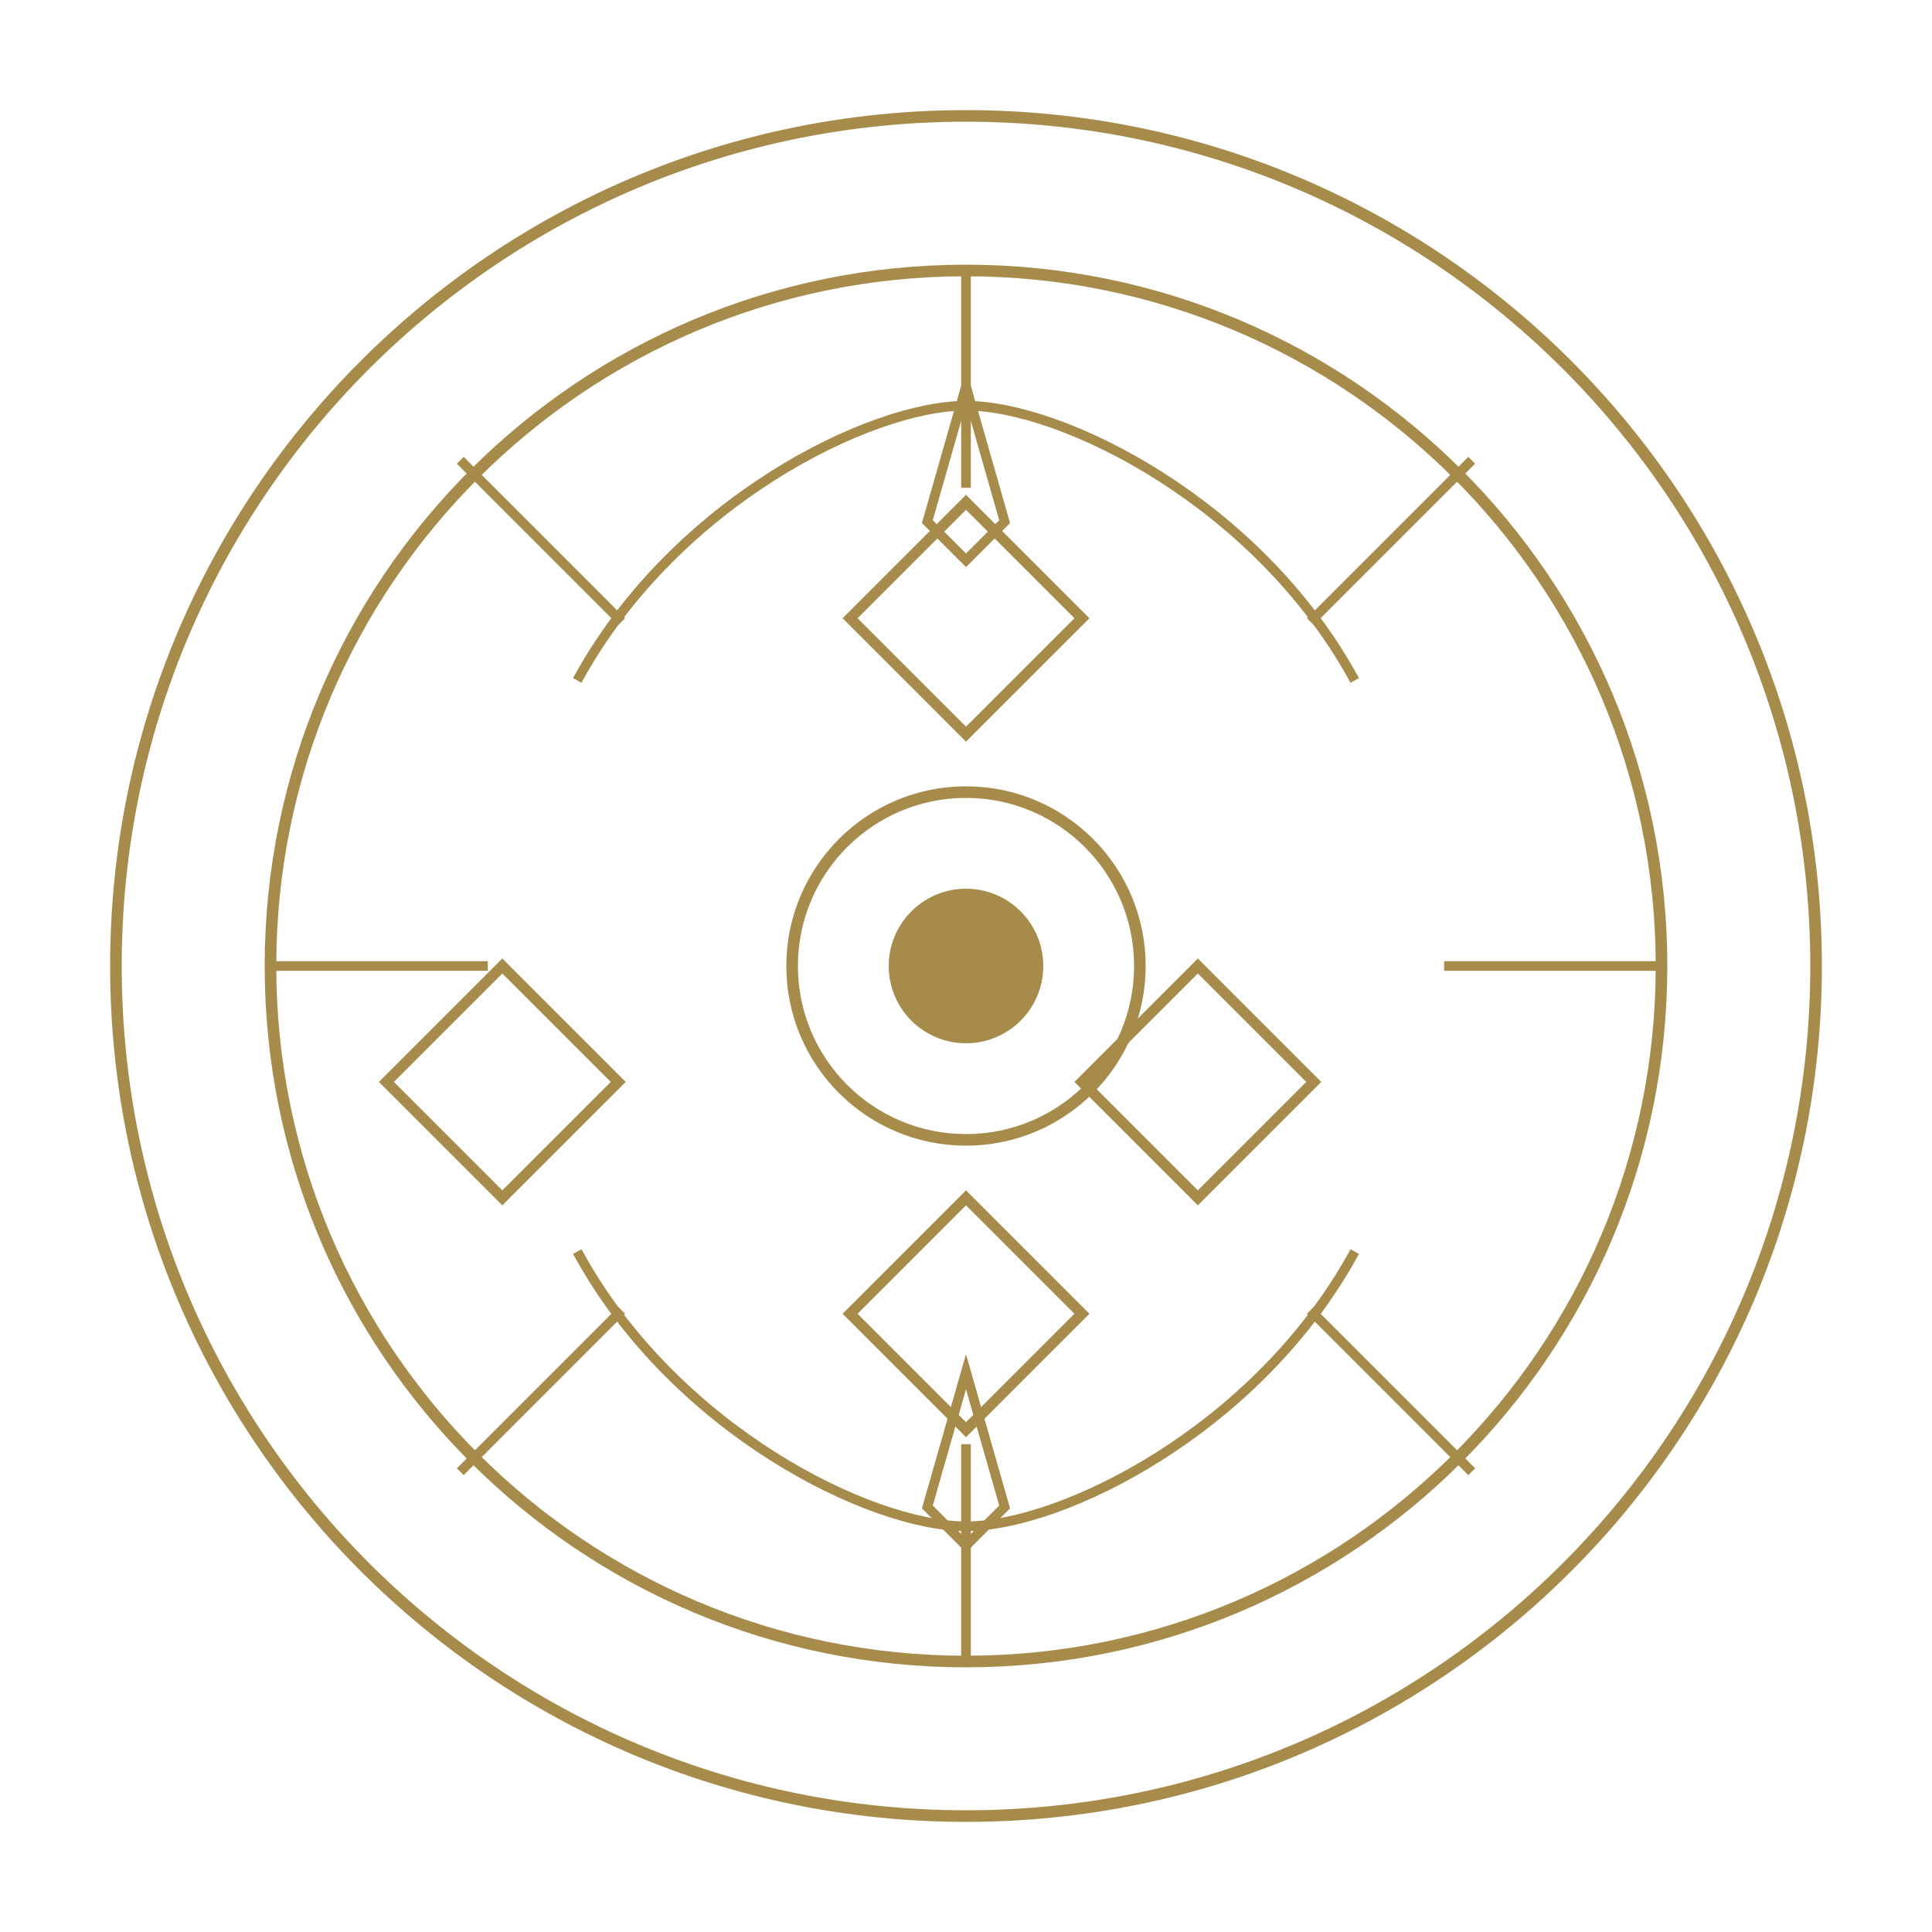
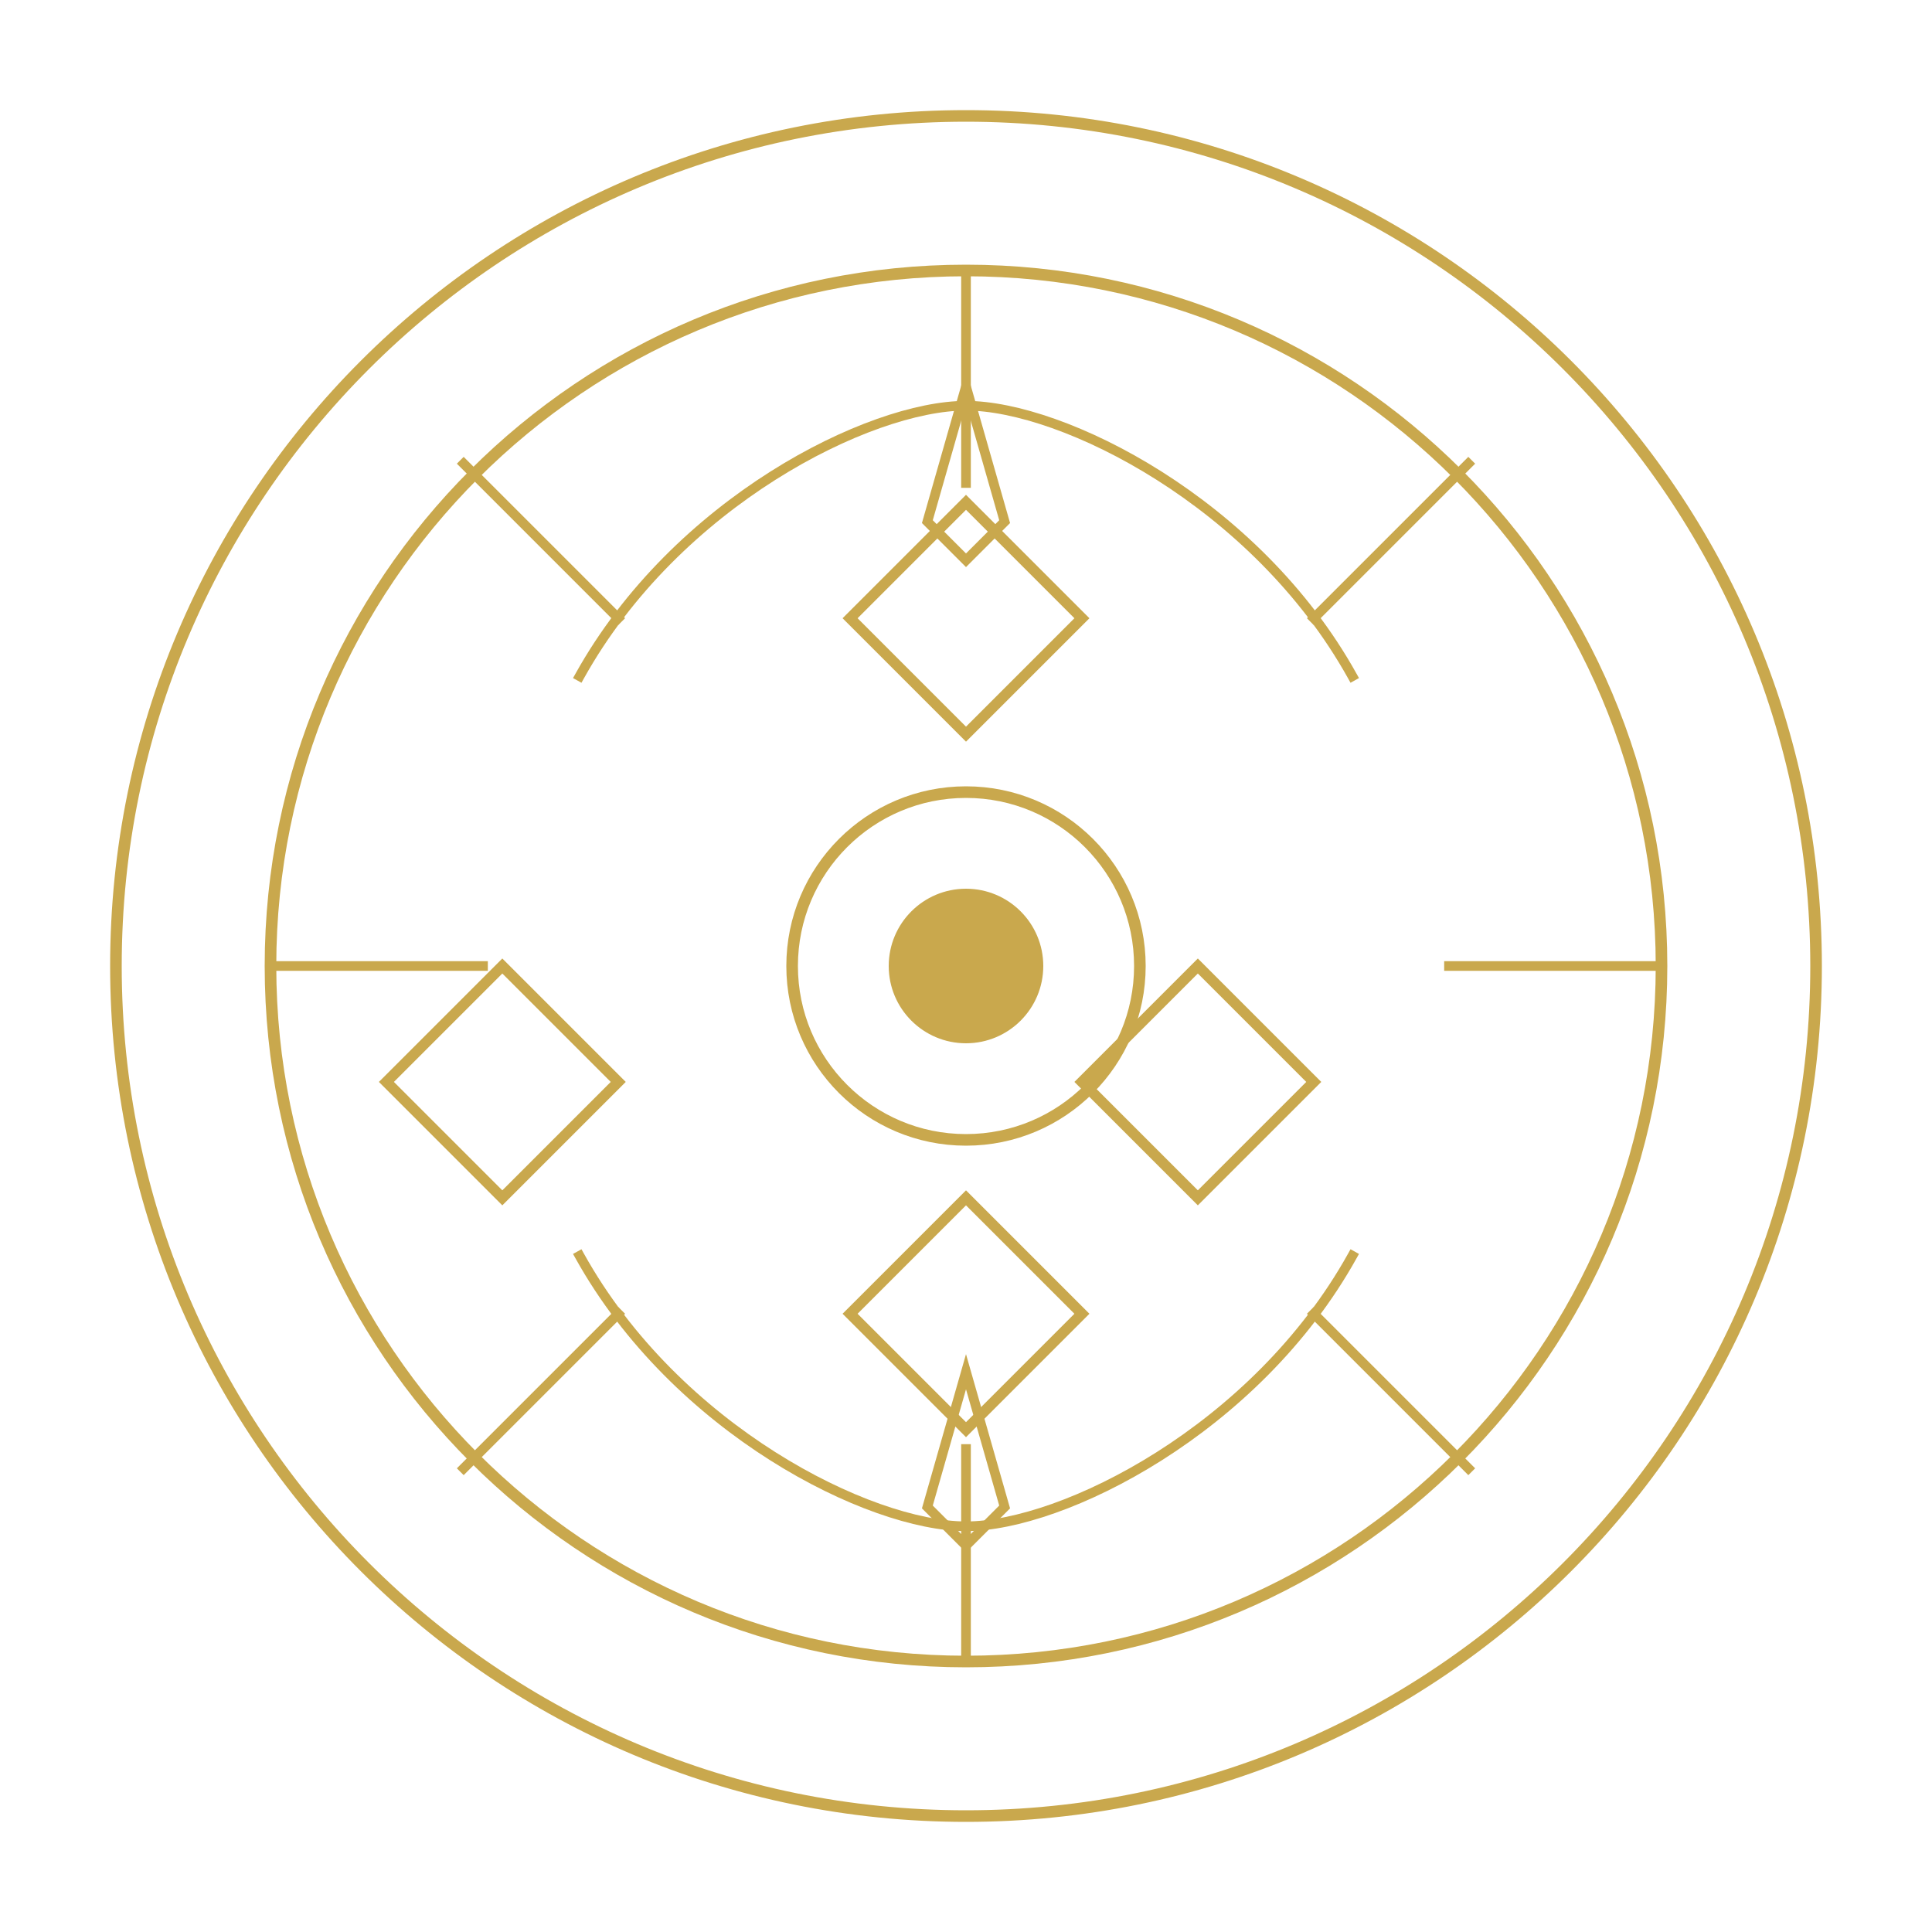
<svg xmlns="http://www.w3.org/2000/svg" viewBox="0 0 200 200" fill="none">
-   <g stroke="#a68b4b" stroke-width="1.2" stroke-linecap="square">
+   <g stroke="#c9a84d" stroke-width="1.2" stroke-linecap="square">
    <circle cx="100" cy="100" r="88" />
    <circle cx="100" cy="100" r="72" />
    <circle cx="100" cy="100" r="18" />
-     <circle cx="100" cy="100" r="8" fill="#a68b4b" stroke="none" />
+     <circle cx="100" cy="100" r="8" fill="#c9a84d" stroke="none" />
    <g stroke-width="1">
      <path d="M100 28v22M100 150v22M28 100h22M150 100h22" />
      <path d="M48 48l16 16M136 136l16 16M152 48l-16 16M48 152l16-16" />
      <path d="M100 40l4 14-4 4-4-4 4-14zM100 142l4 14-4 4-4-4 4-14z" />
    </g>
    <path d="M100 52l12 12-12 12-12-12 12-12z" stroke-width="1.1" />
    <path d="M100 124l12 12-12 12-12-12 12-12z" stroke-width="1.1" />
    <path d="M52 100l12 12-12 12-12-12 12-12z" stroke-width="1.1" />
    <path d="M124 100l12 12-12 12-12-12 12-12z" stroke-width="1.1" />
    <path d="M60 70c10-18 30-28 40-28s30 10 40 28" stroke-width="1" />
    <path d="M60 130c10 18 30 28 40 28s30-10 40-28" stroke-width="1" />
  </g>
</svg>
